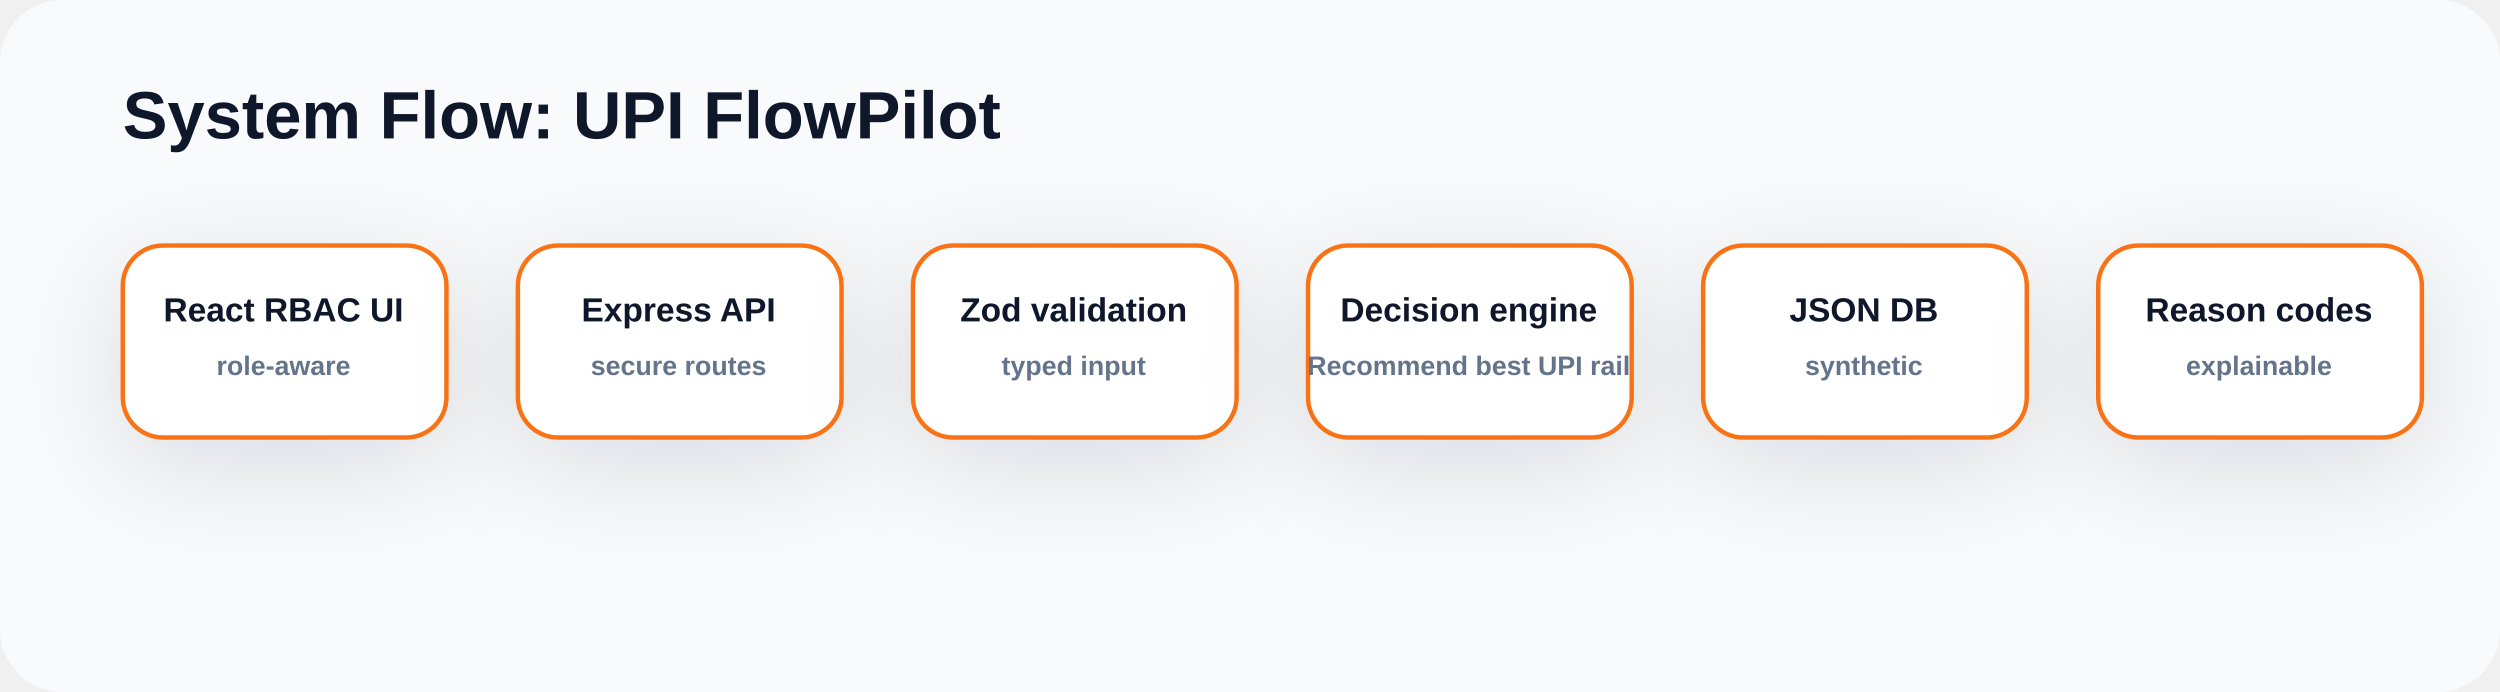
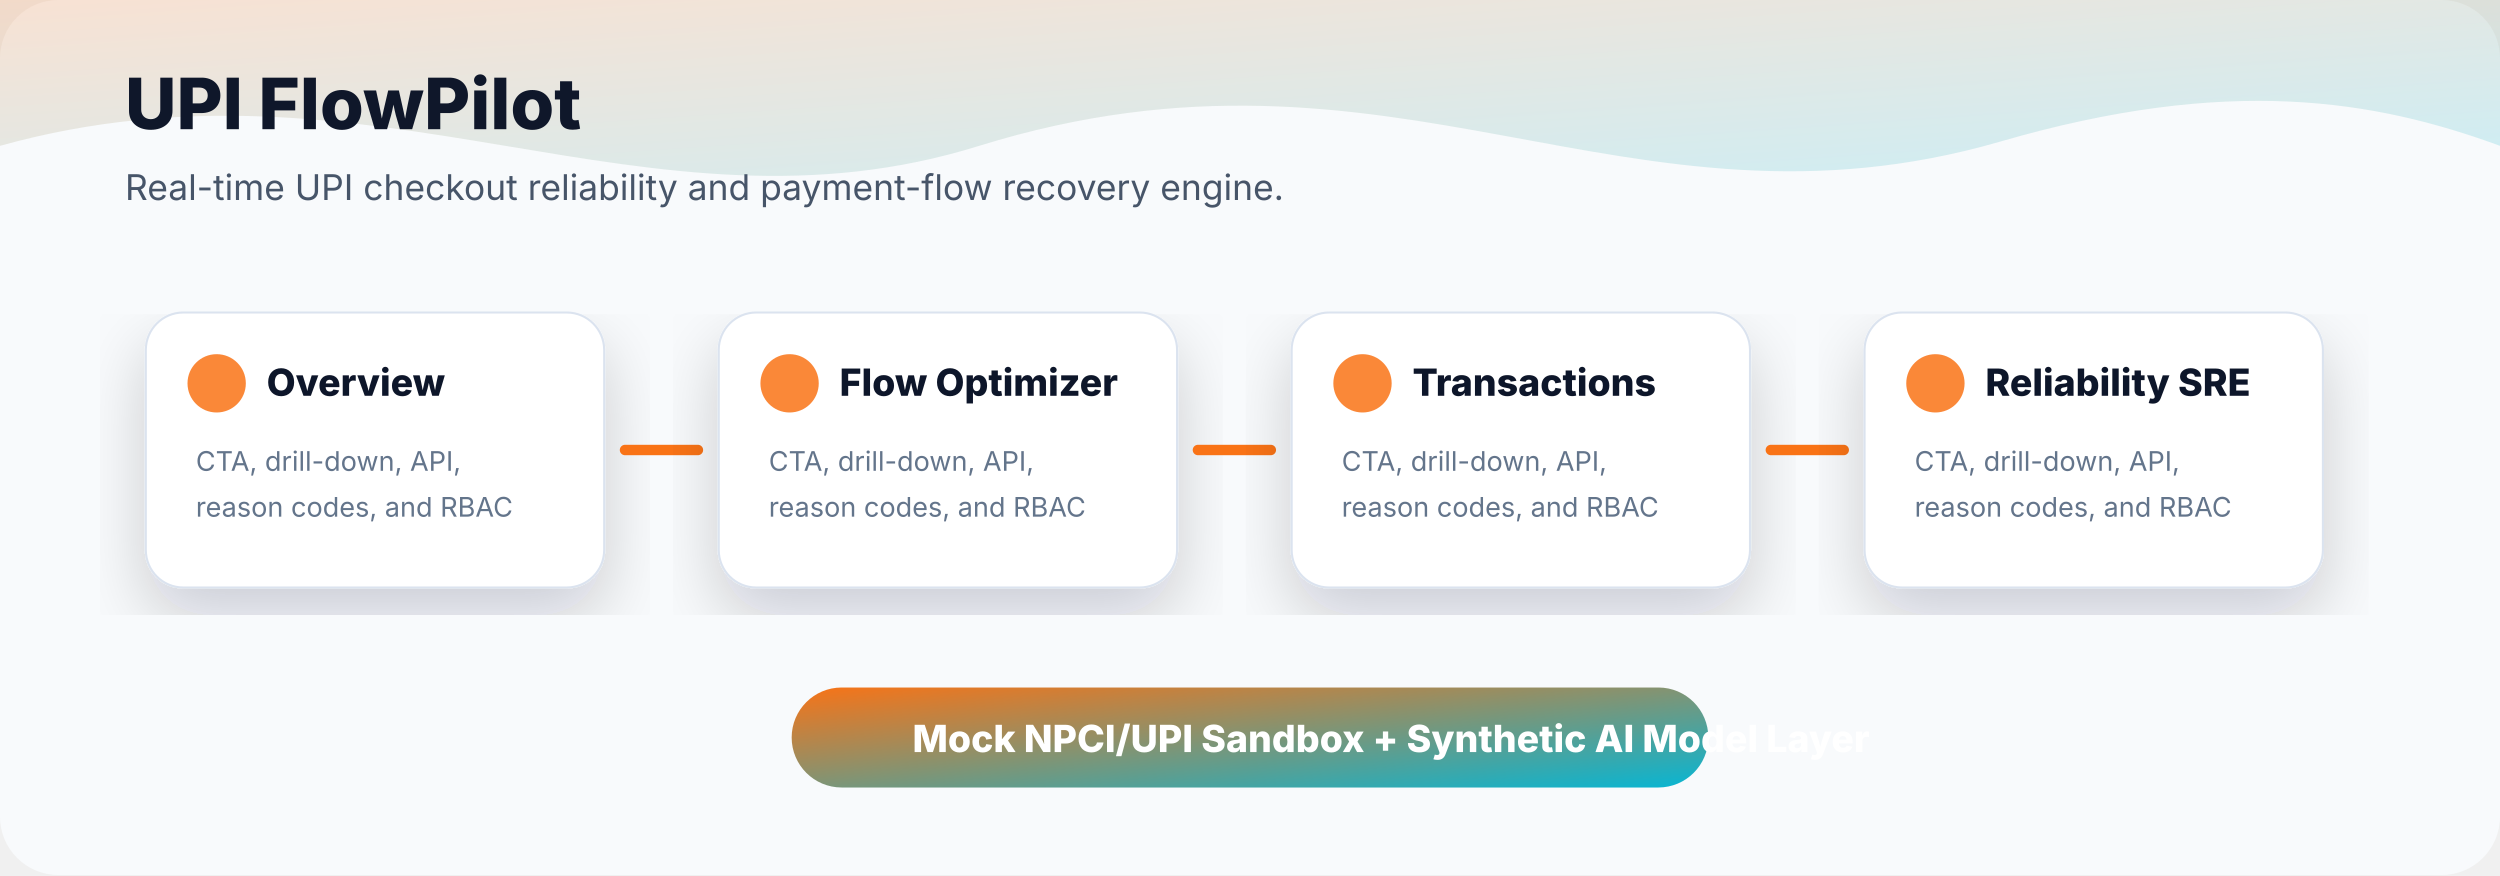
- <svg xmlns="http://www.w3.org/2000/svg" width="1120" height="310" viewBox="0 0 1120 310" fill="none" role="img" aria-label="UPI FlowPilot system map">
+ <svg xmlns="http://www.w3.org/2000/svg" width="1200" height="420" viewBox="0 0 1200 420" role="img" aria-label="UPI FlowPilot unique system map">
  <defs>
-     <linearGradient id="brand" x1="40" y1="0" x2="1080" y2="300">
-       <stop stop-color="#f97316" />
-       <stop offset=".55" stop-color="#06b6d4" />
-       <stop offset="1" stop-color="#22c55e" />
+     <linearGradient id="g" x1="0" y1="0" x2="1" y2="1">
+       <stop offset="0%" stop-color="#f97316" />
+       <stop offset="100%" stop-color="#06b6d4" />
    </linearGradient>
-     <style>
-       .canvas{fill:#f8fafc}.box{fill:#fff;stroke:url(#brand);stroke-width:2;filter:drop-shadow(0 12px 24px rgba(15,23,42,.12))}
-       .boxTitle{font:800 15px ui-sans-serif,Segoe UI,Arial;fill:#0f172a;text-anchor:middle}
-       .boxSub{font:600 12px ui-sans-serif,Segoe UI,Arial;fill:#64748b;text-anchor:middle}
-       .title{font:900 30px ui-sans-serif,Segoe UI,Arial;fill:#0f172a}
-       .flow{stroke:url(#brand);stroke-width:5;stroke-linecap:round;stroke-dasharray:10 10}
-     </style>
+     <filter id="shadow">
+       <feDropShadow dx="0" dy="14" stdDeviation="16" flood-color="#0f172a" flood-opacity=".18" />
+     </filter>
  </defs>
-   <rect width="1120" height="310" rx="28" class="canvas" />
-   <text x="55" y="62" class="title">System Flow: UPI FlowPilot</text>
-   <g>
-     <rect x="55" y="110" width="145" height="86" rx="18" class="box" />
-     <text x="127" y="144" class="boxTitle">React RBAC UI</text>
-     <text x="127" y="168" class="boxSub">role-aware</text>
+   <rect width="1200" height="420" rx="28" fill="#f8fafc" />
+   <path d="M0 70 C180 20 310 120 470 70 C670 8 780 120 960 68 C1070 36 1140 48 1200 70 L1200 0 L0 0 Z" fill="url(#g)" opacity=".18" />
+   <text x="60" y="62" font-family="Inter, Segoe UI, Arial" font-size="34" font-weight="800" fill="#0f172a">UPI FlowPilot</text>
+   <text x="60" y="96" font-family="Inter, Segoe UI, Arial" font-size="17" fill="#475569">Real-time UPI checkout reliability and payment-flow recovery engine.</text>
+   <g filter="url(#shadow)">
+     <rect x="70" y="150" width="220" height="132" rx="18" fill="#ffffff" stroke="#dbe3ef" />
+     <circle cx="104" cy="184" r="14" fill="#f97316" opacity=".85" />
+     <text x="128" y="190" font-family="Inter, Segoe UI, Arial" font-size="18" font-weight="800" fill="#0f172a">Overview</text>
+     <text x="94" y="226" font-family="Inter, Segoe UI, Arial" font-size="13" fill="#64748b">CTA, drill-down, API,</text>
+     <text x="94" y="248" font-family="Inter, Segoe UI, Arial" font-size="13" fill="#64748b">reason codes, and RBAC</text>
  </g>
-   <g>
-     <rect x="232" y="110" width="145" height="86" rx="18" class="box" />
-     <text x="304" y="144" class="boxTitle">Express API</text>
-     <text x="304" y="168" class="boxSub">secure routes</text>
+   <path d="M300 216 L335 216" stroke="#f97316" stroke-width="5" stroke-linecap="round" />
+   <g filter="url(#shadow)">
+     <rect x="345" y="150" width="220" height="132" rx="18" fill="#ffffff" stroke="#dbe3ef" />
+     <circle cx="379" cy="184" r="14" fill="#f97316" opacity=".85" />
+     <text x="403" y="190" font-family="Inter, Segoe UI, Arial" font-size="18" font-weight="800" fill="#0f172a">Flow Optimizer</text>
+     <text x="369" y="226" font-family="Inter, Segoe UI, Arial" font-size="13" fill="#64748b">CTA, drill-down, API,</text>
+     <text x="369" y="248" font-family="Inter, Segoe UI, Arial" font-size="13" fill="#64748b">reason codes, and RBAC</text>
  </g>
-   <g>
-     <rect x="409" y="110" width="145" height="86" rx="18" class="box" />
-     <text x="481" y="144" class="boxTitle">Zod validation</text>
-     <text x="481" y="168" class="boxSub">typed input</text>
+   <path d="M575 216 L610 216" stroke="#f97316" stroke-width="5" stroke-linecap="round" />
+   <g filter="url(#shadow)">
+     <rect x="620" y="150" width="220" height="132" rx="18" fill="#ffffff" stroke="#dbe3ef" />
+     <circle cx="654" cy="184" r="14" fill="#f97316" opacity=".85" />
+     <text x="678" y="190" font-family="Inter, Segoe UI, Arial" font-size="18" font-weight="800" fill="#0f172a">Transactions</text>
+     <text x="644" y="226" font-family="Inter, Segoe UI, Arial" font-size="13" fill="#64748b">CTA, drill-down, API,</text>
+     <text x="644" y="248" font-family="Inter, Segoe UI, Arial" font-size="13" fill="#64748b">reason codes, and RBAC</text>
  </g>
-   <g>
-     <rect x="586" y="110" width="145" height="86" rx="18" class="box" />
-     <text x="658" y="144" class="boxTitle">Decision engine</text>
-     <text x="658" y="168" class="boxSub">Recommend best UPI rail</text>
+   <path d="M850 216 L885 216" stroke="#f97316" stroke-width="5" stroke-linecap="round" />
+   <g filter="url(#shadow)">
+     <rect x="895" y="150" width="220" height="132" rx="18" fill="#ffffff" stroke="#dbe3ef" />
+     <circle cx="929" cy="184" r="14" fill="#f97316" opacity=".85" />
+     <text x="953" y="190" font-family="Inter, Segoe UI, Arial" font-size="18" font-weight="800" fill="#0f172a">Reliability SRE</text>
+     <text x="919" y="226" font-family="Inter, Segoe UI, Arial" font-size="13" fill="#64748b">CTA, drill-down, API,</text>
+     <text x="919" y="248" font-family="Inter, Segoe UI, Arial" font-size="13" fill="#64748b">reason codes, and RBAC</text>
  </g>
-   <g>
-     <rect x="763" y="110" width="145" height="86" rx="18" class="box" />
-     <text x="835" y="144" class="boxTitle">JSON DB</text>
-     <text x="835" y="168" class="boxSub">synthetic</text>
-   </g>
-   <g>
-     <rect x="940" y="110" width="145" height="86" rx="18" class="box" />
-     <text x="1012" y="144" class="boxTitle">Reason codes</text>
-     <text x="1012" y="168" class="boxSub">explainable</text>
-   </g>
-   <path d="M200 153H232" class="flow">
-     <animate attributeName="stroke-dashoffset" values="0;-32" dur="2.4s" repeatCount="indefinite" />
-   </path>
-   <path d="M377 153H409" class="flow">
-     <animate attributeName="stroke-dashoffset" values="0;-32" dur="2.4s" repeatCount="indefinite" />
-   </path>
-   <path d="M554 153H586" class="flow">
-     <animate attributeName="stroke-dashoffset" values="0;-32" dur="2.4s" repeatCount="indefinite" />
-   </path>
-   <path d="M731 153H763" class="flow">
-     <animate attributeName="stroke-dashoffset" values="0;-32" dur="2.4s" repeatCount="indefinite" />
-   </path>
-   <path d="M908 153H940" class="flow">
-     <animate attributeName="stroke-dashoffset" values="0;-32" dur="2.4s" repeatCount="indefinite" />
-   </path>
+   <rect x="380" y="330" width="440" height="48" rx="24" fill="url(#g)" />
+   <text x="438" y="361" font-family="Inter, Segoe UI, Arial" font-size="18" font-weight="800" fill="#ffffff">Mock NPCI/UPI Sandbox + Synthetic AI Model Layer</text>
</svg>
